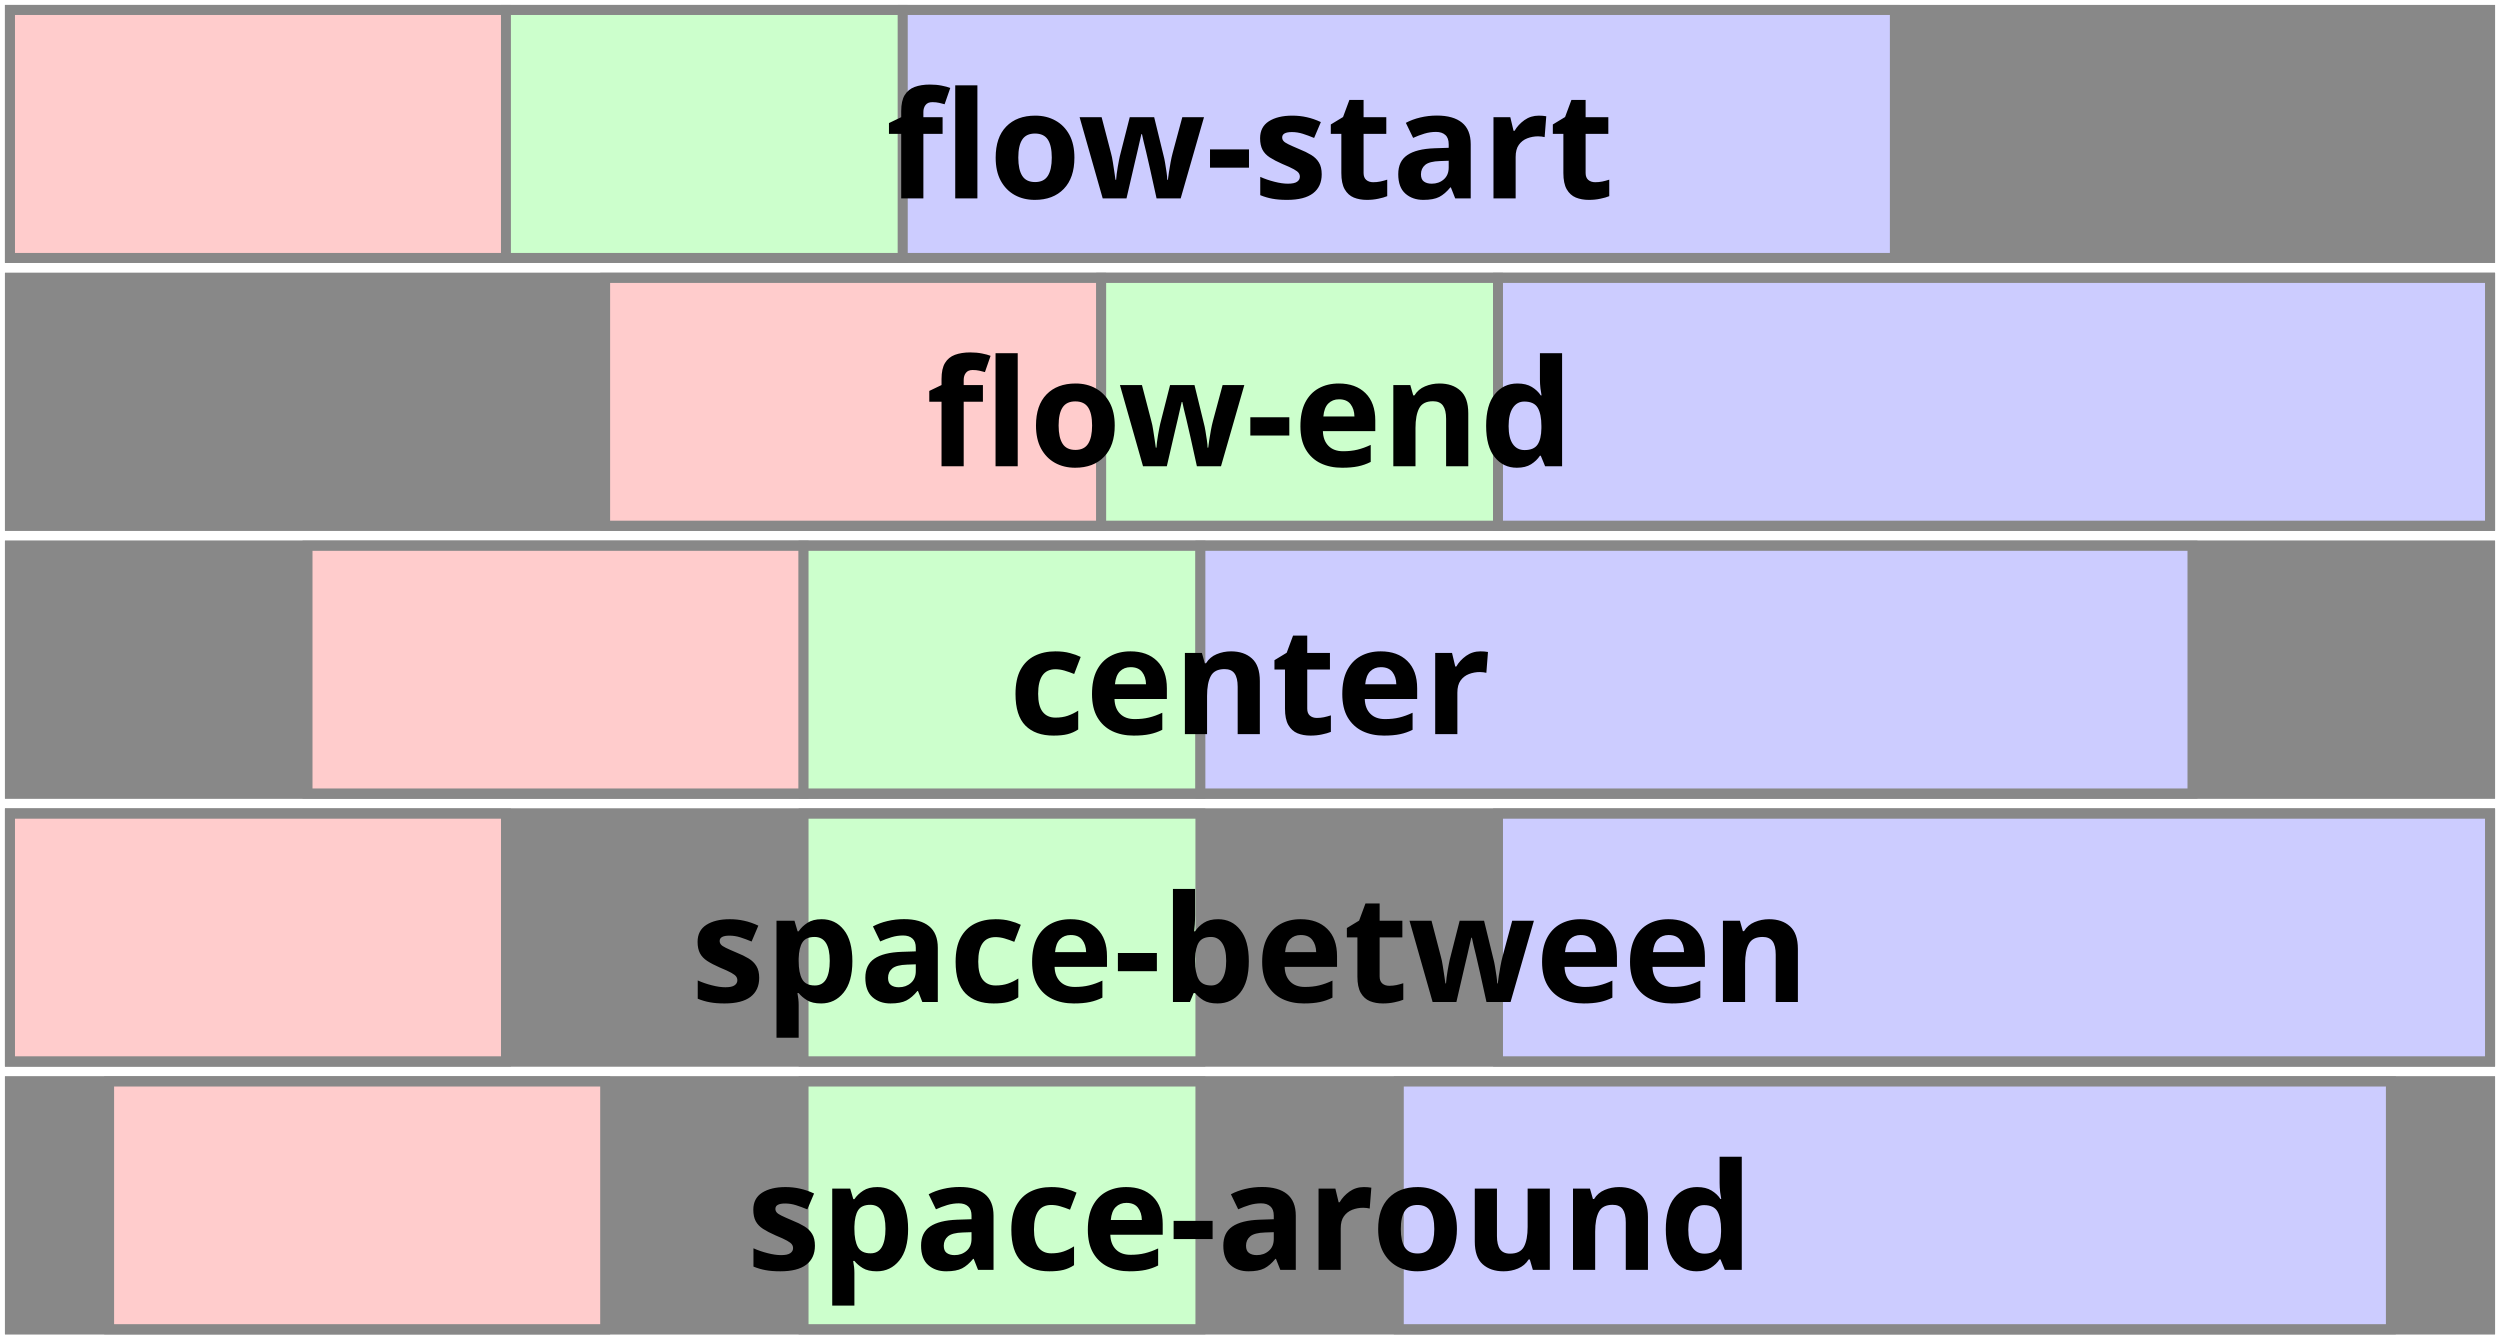
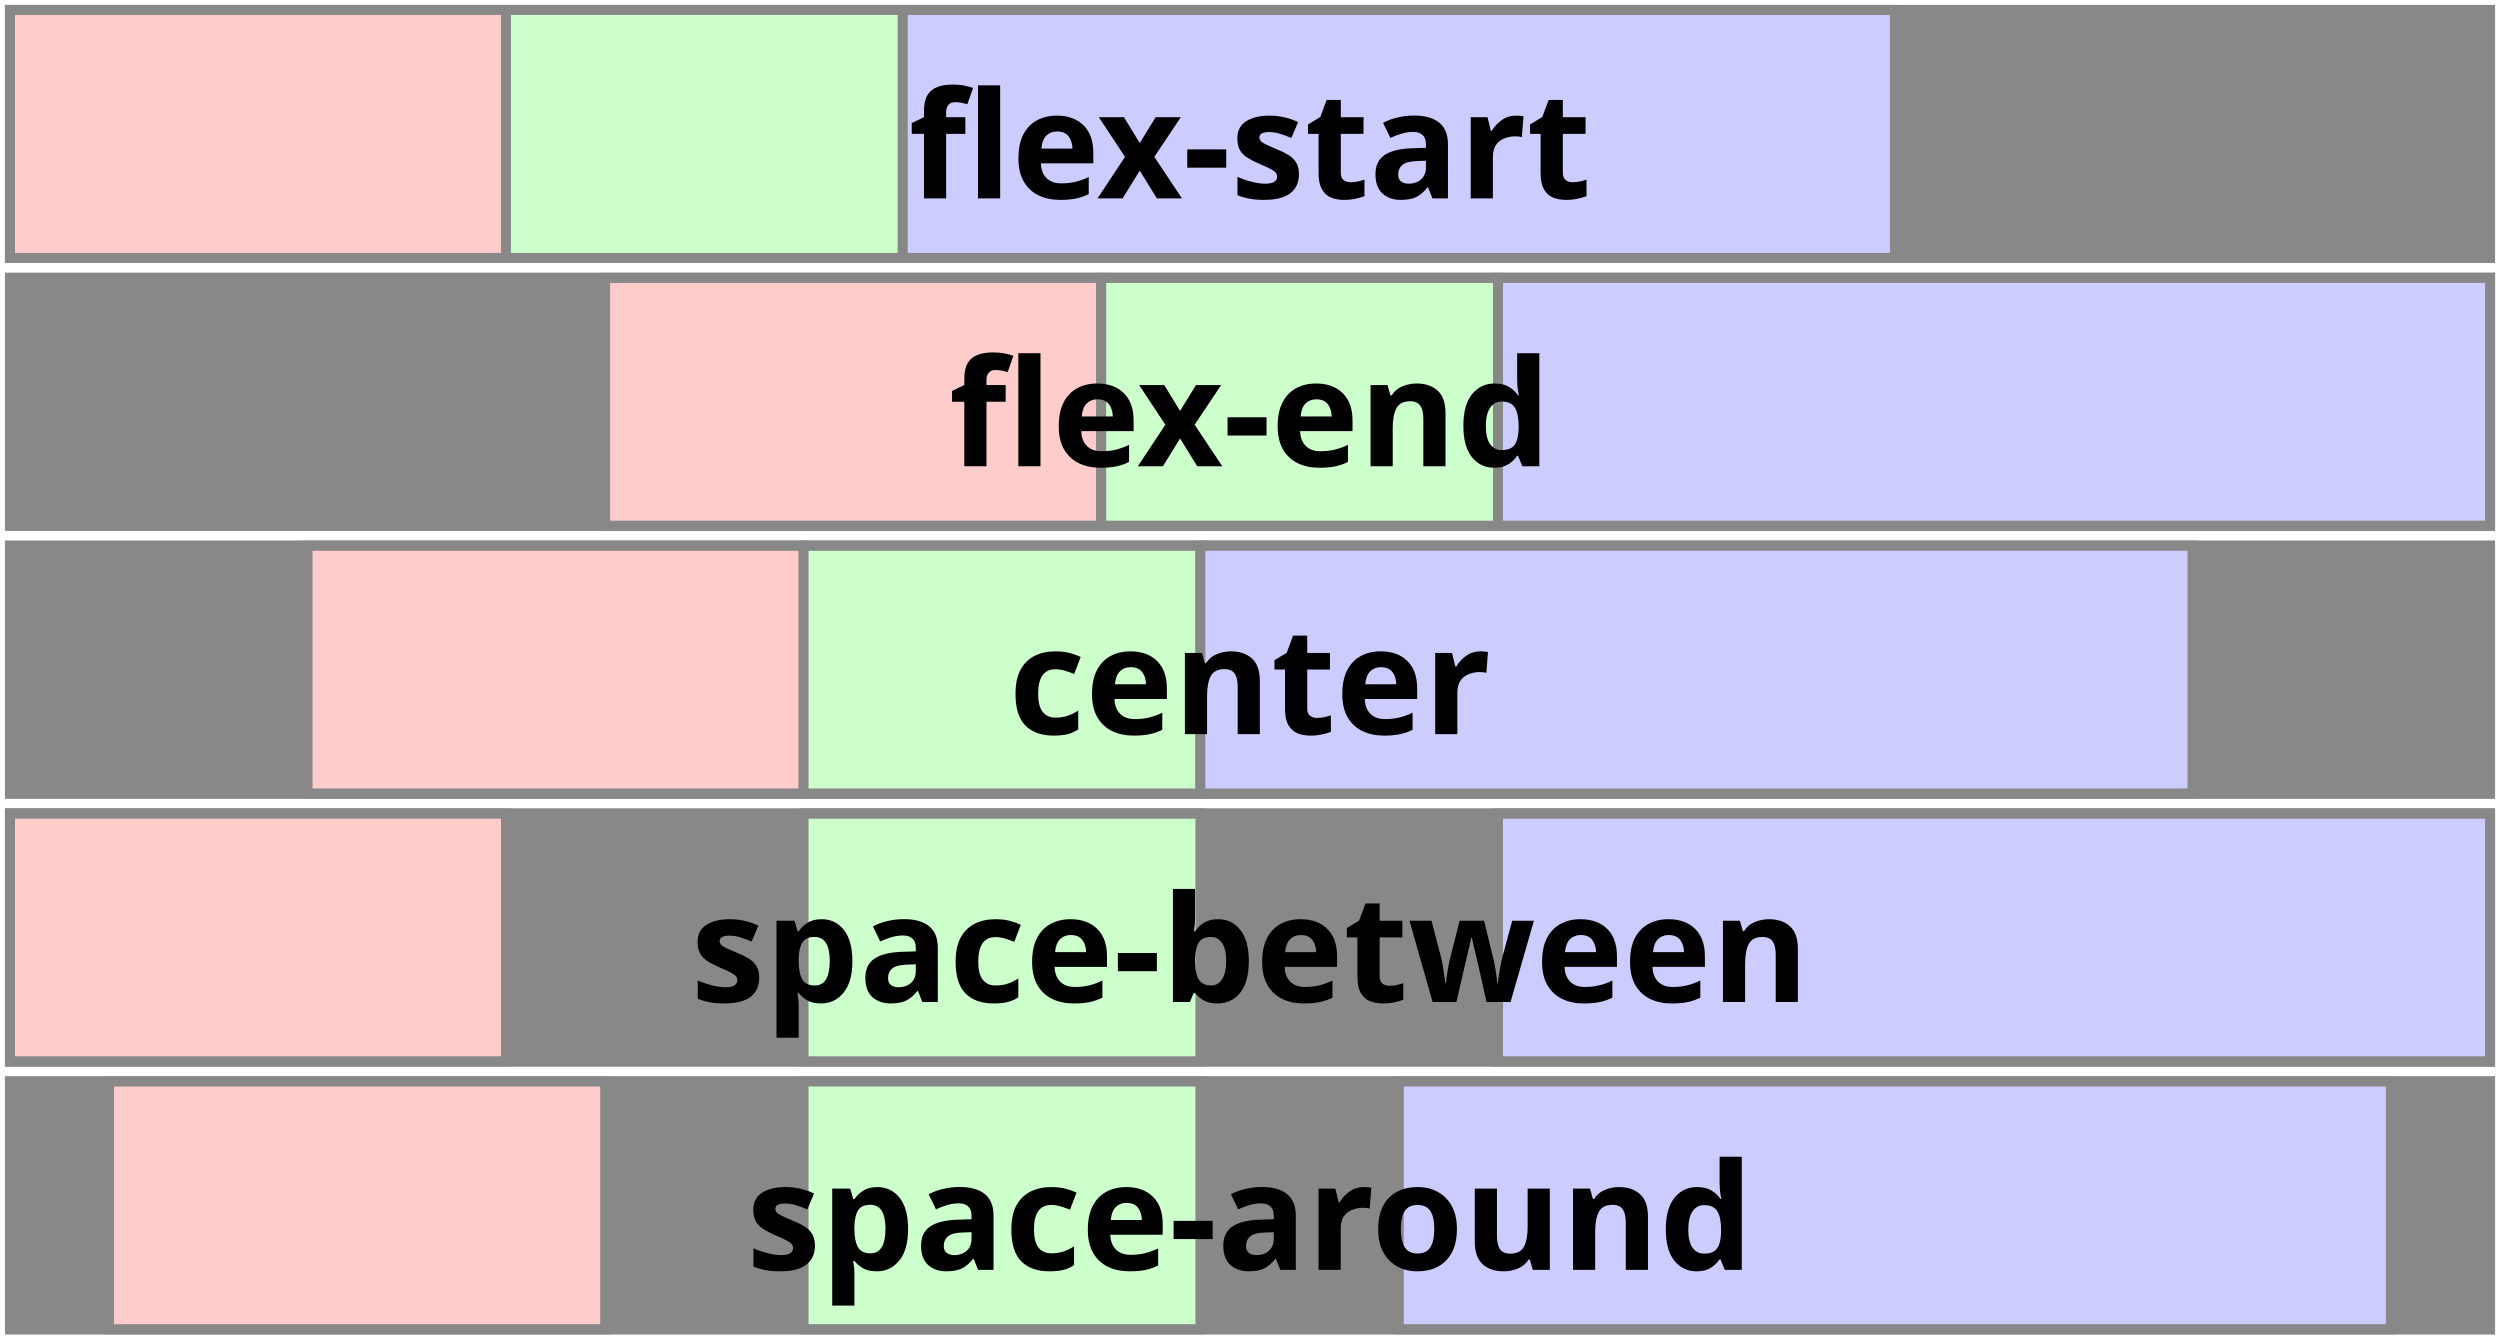
<svg xmlns="http://www.w3.org/2000/svg" width="504" height="270" viewBox="0 0 504 270">
  <defs>
    <pattern id="checker" width="20" height="20" patternUnits="userSpaceOnUse">
      <rect x="0" y="0" width="10" height="10" fill="#eee" />
      <rect x="10" y="10" width="10" height="10" fill="#eee" />
      <rect x="0" y="10" width="10" height="10" fill="#ccc" />
      <rect x="10" y="0" width="10" height="10" fill="#ccc" />
    </pattern>
  </defs>
  <style>
		text { font-family: sans-serif; font-weight: bold; font-size: 30px; text-anchor: middle; }
		rect { stroke-width: 2px; stroke: #888; }
		g &gt; rect:nth-child(1) { fill: #888 }
		g &gt; rect:nth-child(2) { fill: #fcc; }
		g &gt; rect:nth-child(3) { fill: #cfc; }
		g &gt; rect:nth-child(4) { fill: #ccf; }
		g &gt; rect:nth-child(5) { fill: transparent; }
	</style>
  <g transform="translate(2,2)">
    <rect x="0" y="0" width="500" height="50" />
    <rect x="0" y="0" width="100" height="50" />
    <rect x="100" y="0" width="80" height="50" />
    <rect x="180" y="0" width="200" height="50" />
    <rect x="0" y="0" width="500" height="50" />
-     <text x="250" y="38">flow-start</text>
+     <text x="250" y="38">flex-start</text>
  </g>
  <g transform="translate(2,56)">
    <rect x="0" y="0" width="500" height="50" />
    <rect x="120" y="0" width="100" height="50" />
    <rect x="220" y="0" width="80" height="50" />
    <rect x="300" y="0" width="200" height="50" />
    <rect x="0" y="0" width="500" height="50" />
-     <text x="250" y="38">flow-end</text>
+     <text x="250" y="38">flex-end</text>
  </g>
  <g transform="translate(2,110)">
    <rect x="0" y="0" width="500" height="50" />
    <rect x="60" y="0" width="100" height="50" />
    <rect x="160" y="0" width="80" height="50" />
    <rect x="240" y="0" width="200" height="50" />
    <rect x="0" y="0" width="500" height="50" />
    <text x="250" y="38">center</text>
  </g>
  <g transform="translate(2,164)">
    <rect x="0" y="0" width="500" height="50" />
    <rect x="0" y="0" width="100" height="50" />
    <rect x="160" y="0" width="80" height="50" />
    <rect x="300" y="0" width="200" height="50" />
    <rect x="0" y="0" width="500" height="50" />
    <text x="250" y="38">space-between</text>
  </g>
  <g transform="translate(2,218)">
    <rect x="0" y="0" width="500" height="50" />
    <rect x="20" y="0" width="100" height="50" />
    <rect x="160" y="0" width="80" height="50" />
    <rect x="280" y="0" width="200" height="50" />
    <rect x="0" y="0" width="500" height="50" />
    <text x="250" y="38">space-around</text>
  </g>
</svg>
